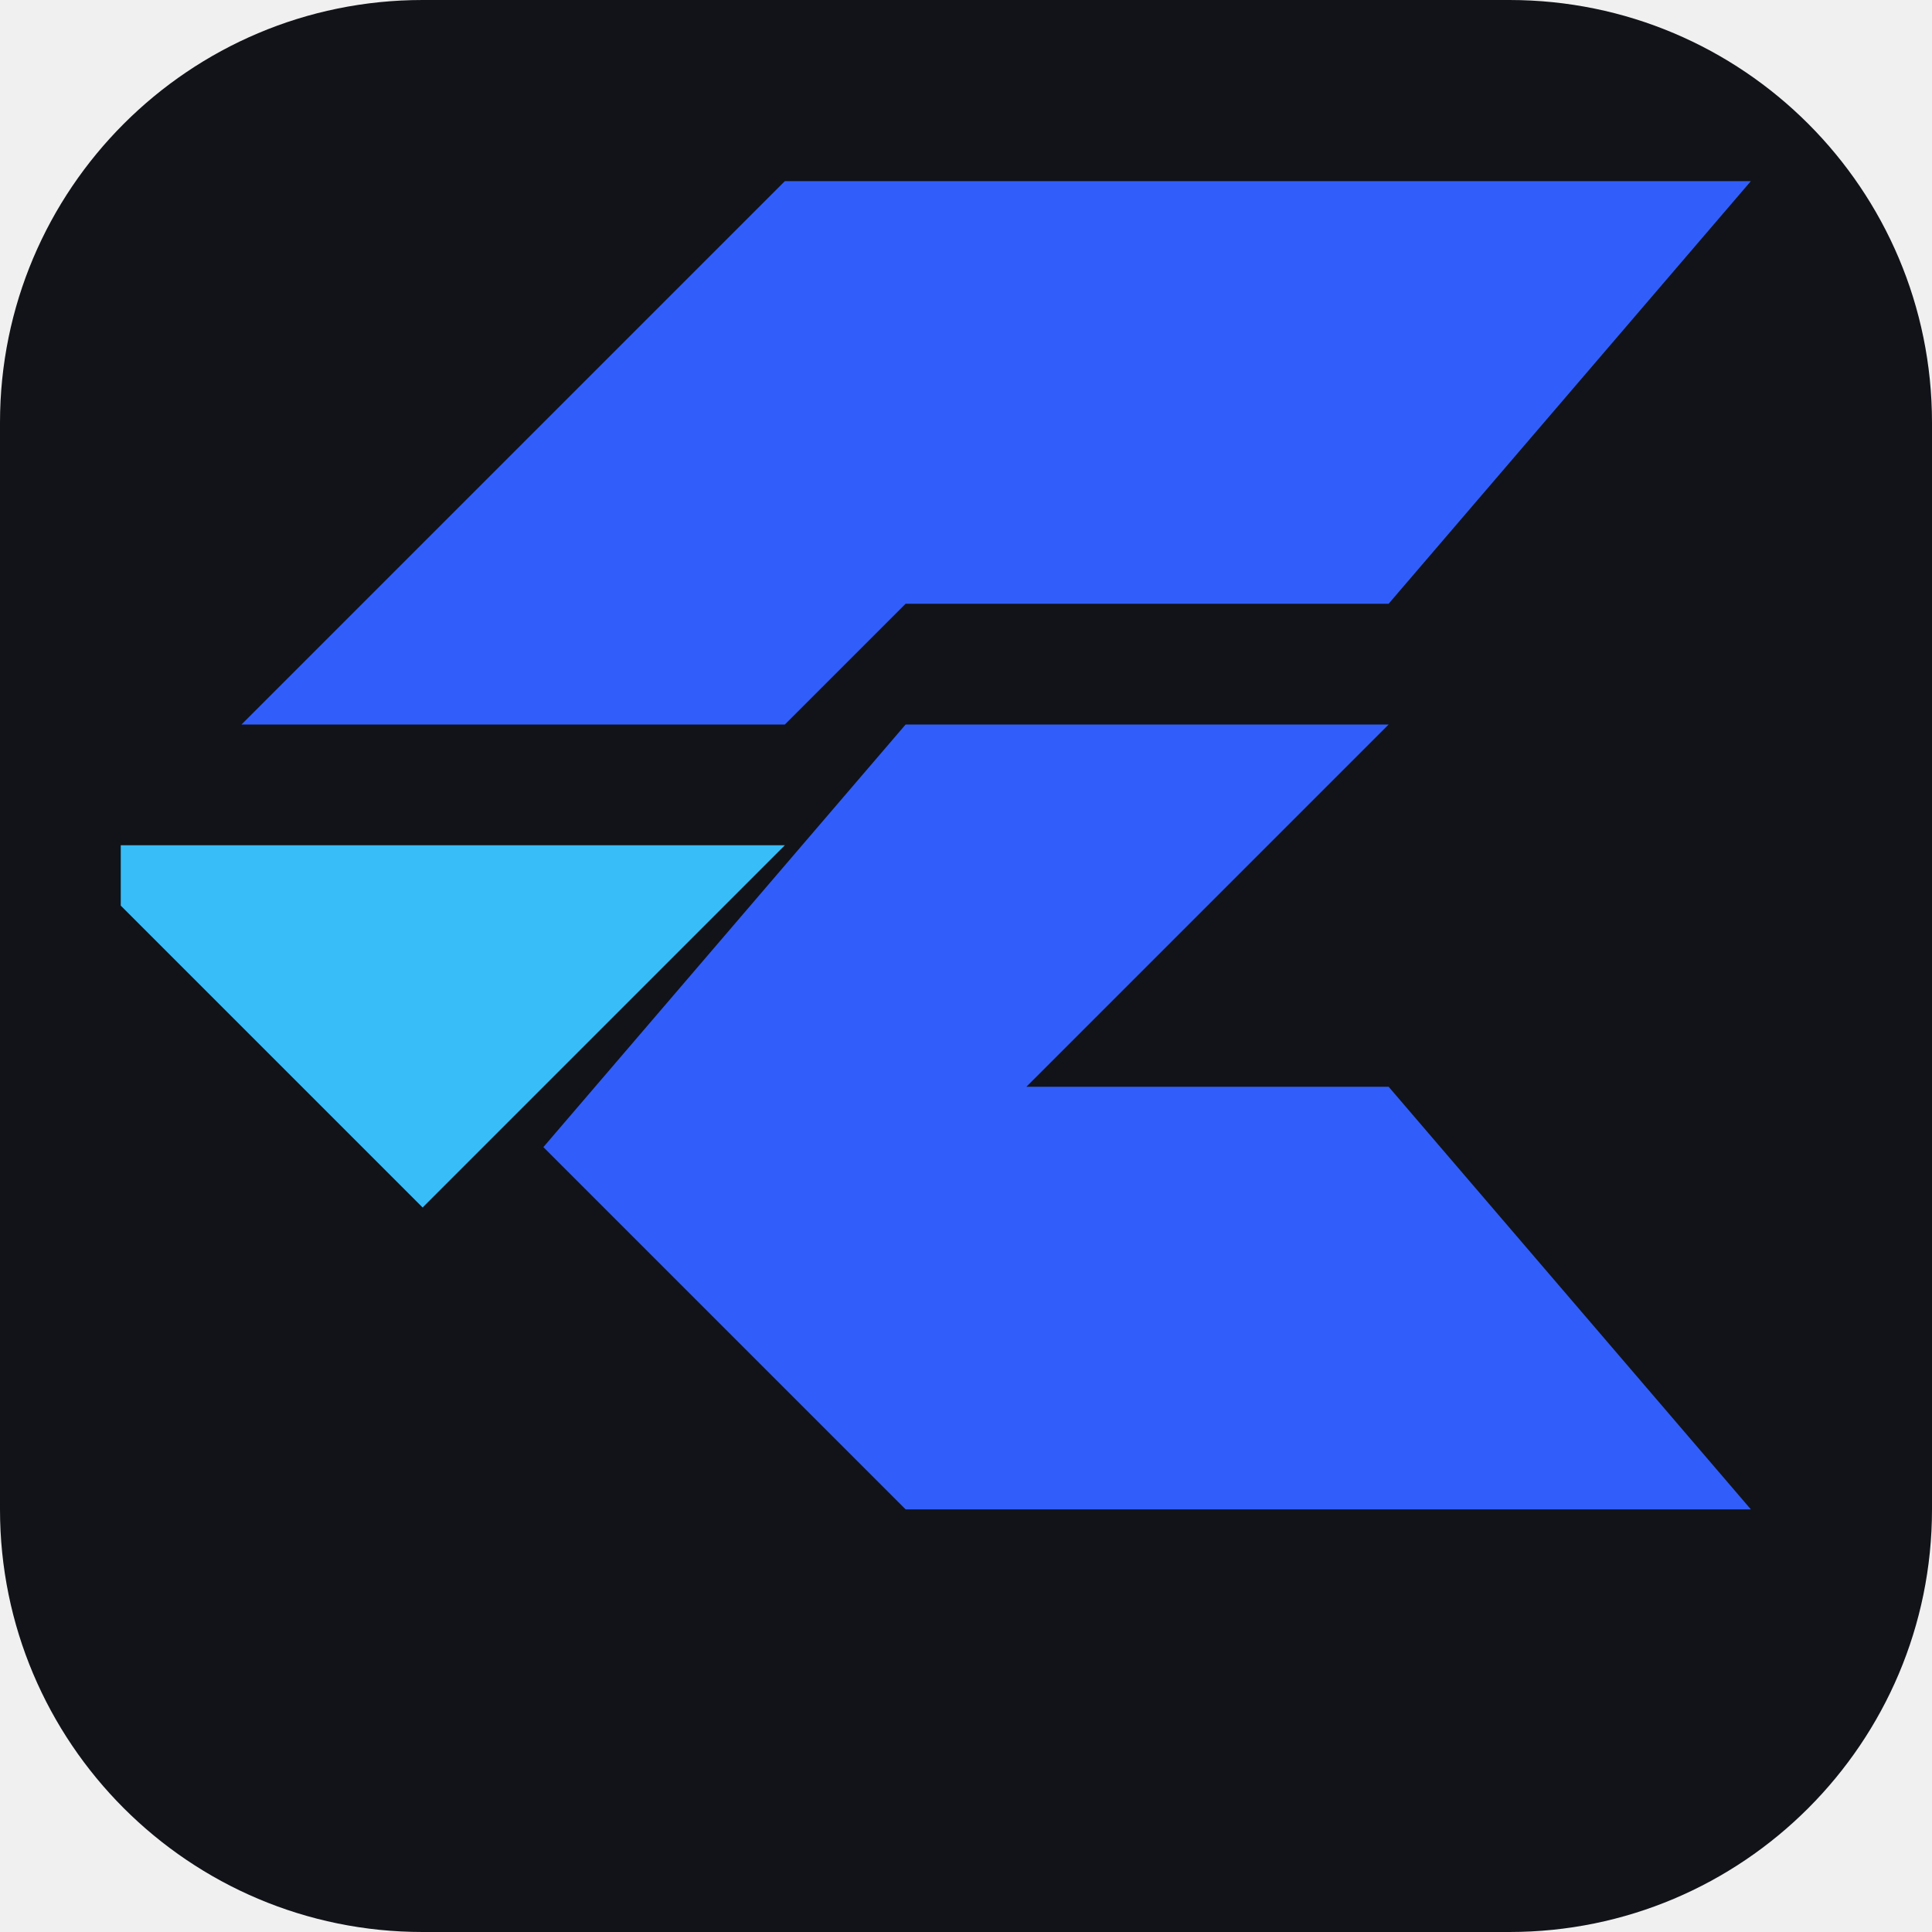
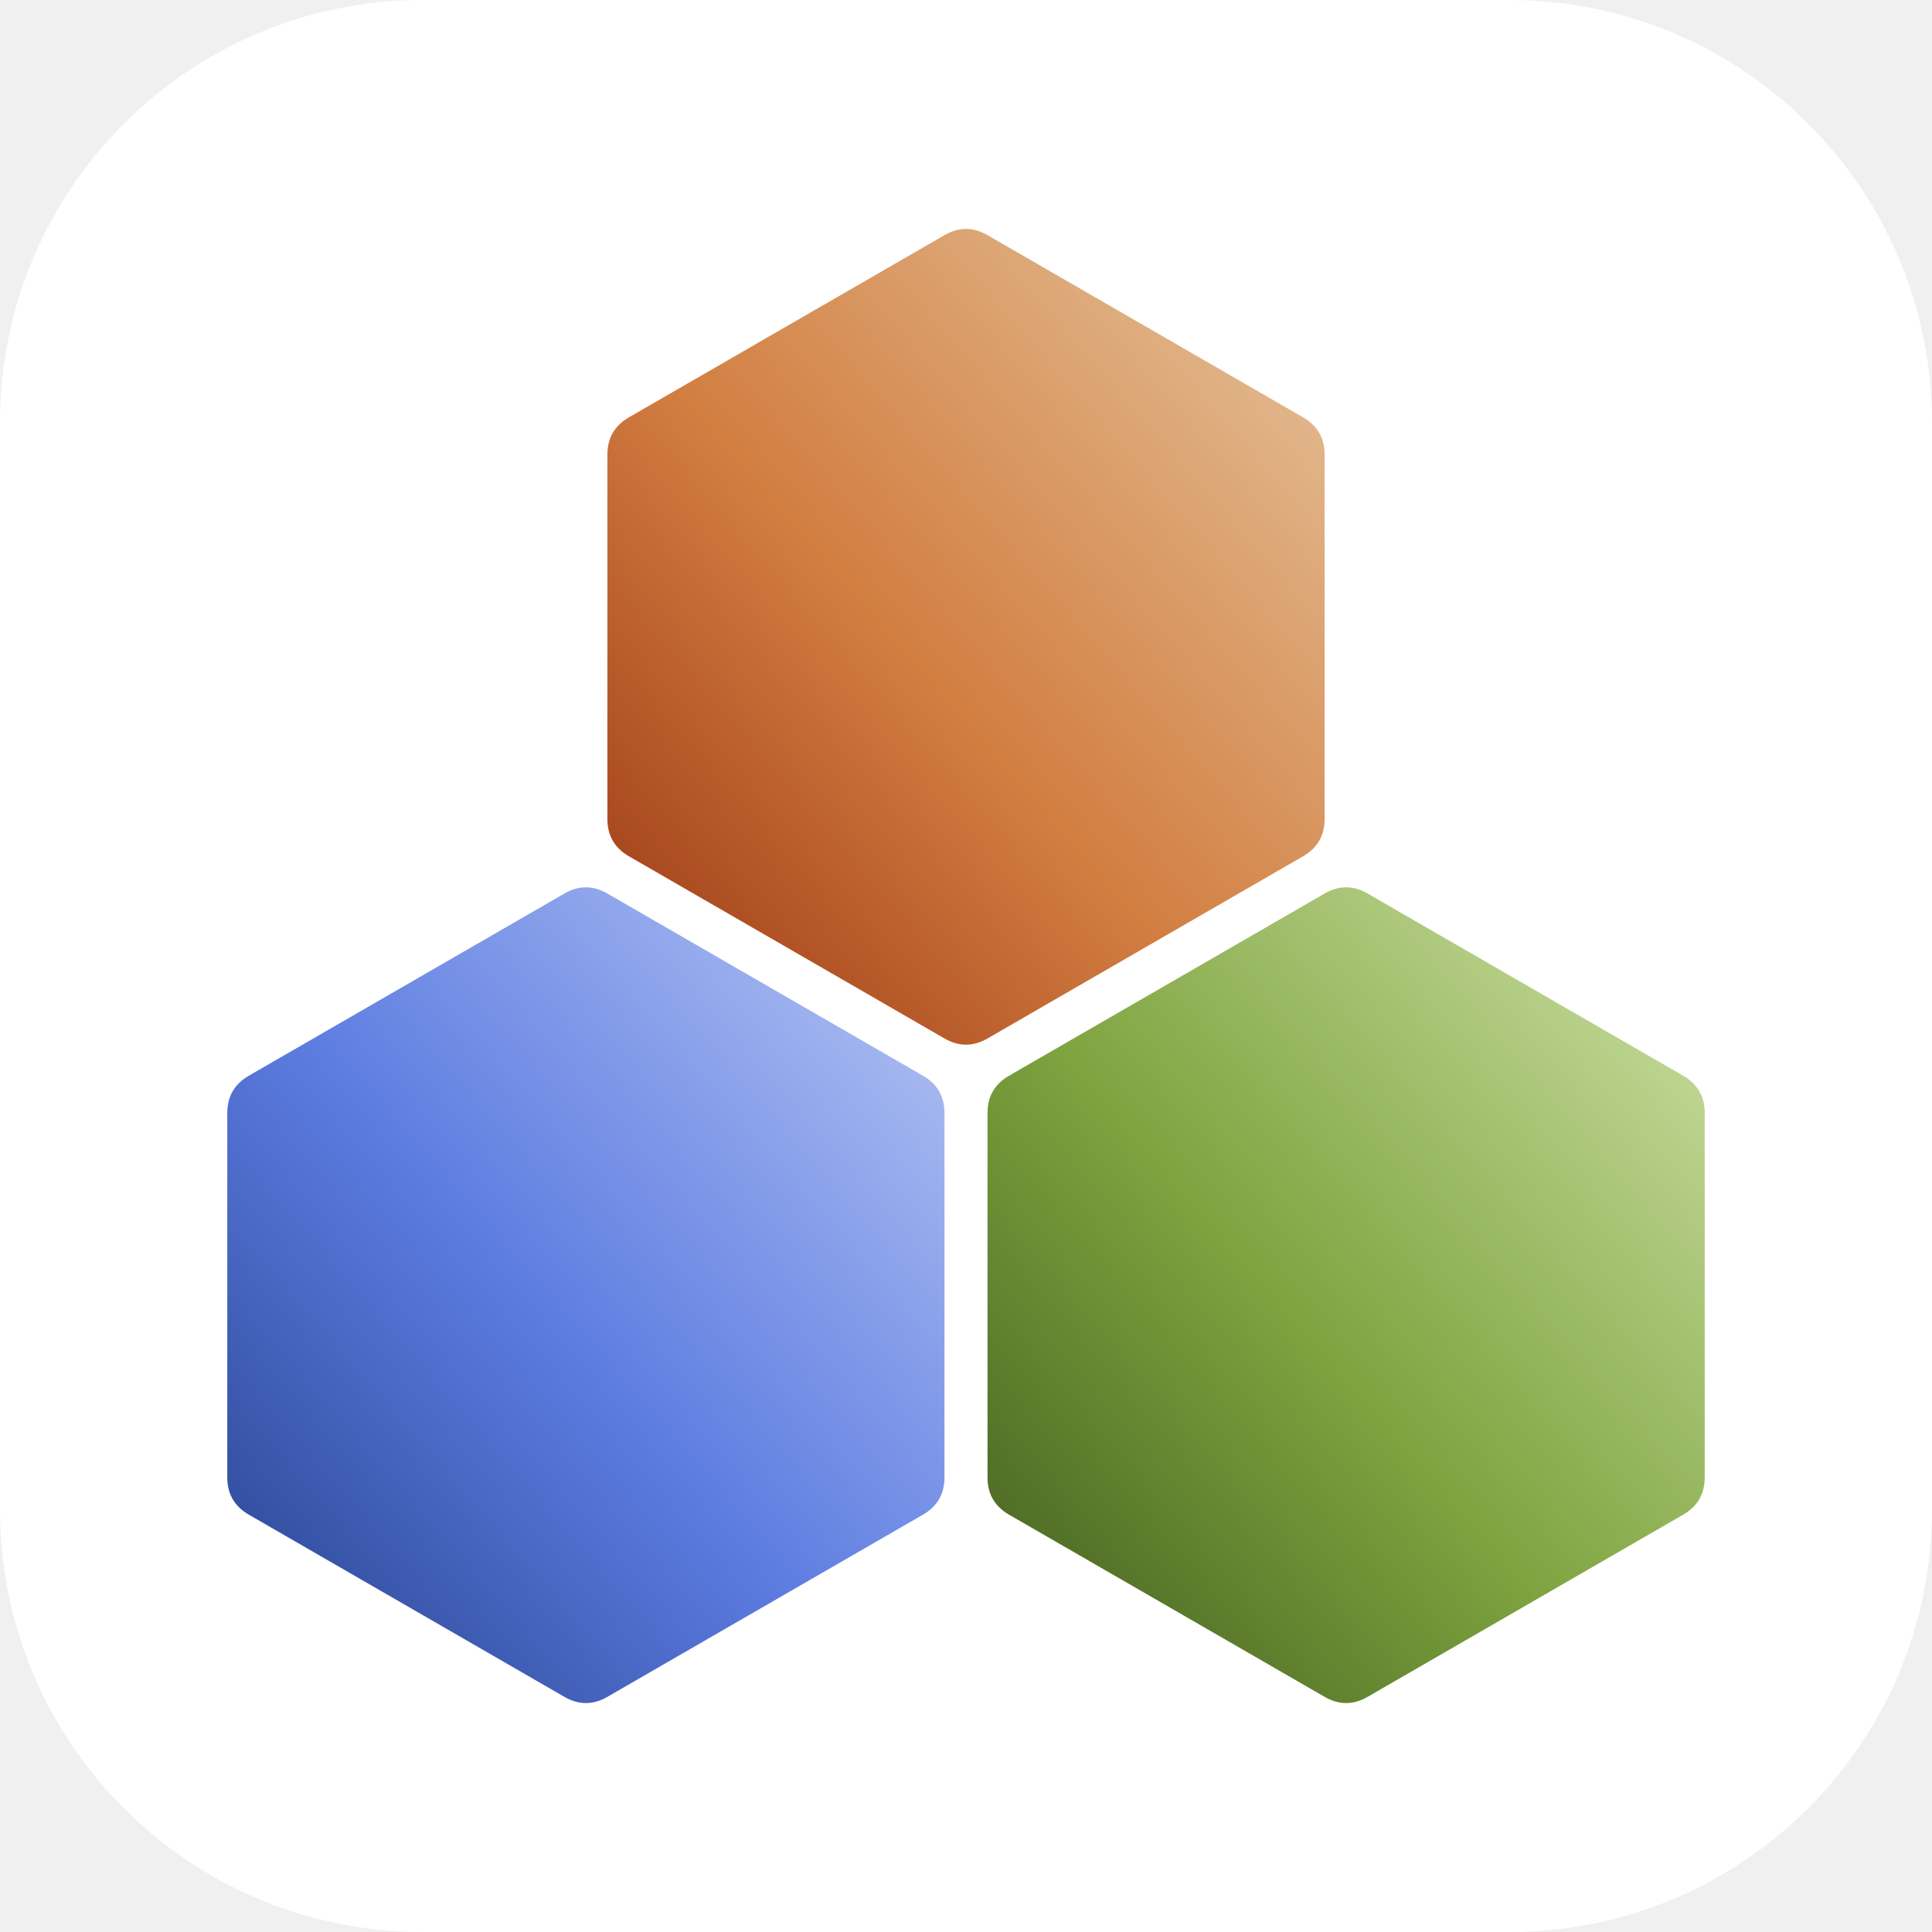
<svg xmlns="http://www.w3.org/2000/svg" viewBox="0 0 64 64">
-   <rect width="64" height="64" rx="14" fill="#111318" />
-   <path fill="#315EFB" d="M8 24 26 6h32L46 20H30l-4 4H8Z" />
-   <path fill="#38BDF8" d="M4 28h22L14 40 4 30v-2Z" />
-   <path fill="#315EFB" d="M30 24h16L34 36h12l12 14H30L18 38l12-14Z" />
+   <defs>
+     <linearGradient id="a" x1="1" y1="0" x2="0" y2="1">
+       <stop offset="0" stop-color="#e5c59e" />
+       <stop offset=".55" stop-color="#d27e41" />
+       <stop offset="1" stop-color="#9A3412" />
+     </linearGradient>
+     <linearGradient id="b" x1="1" y1="0" x2="0" y2="1">
+       <stop offset="0" stop-color="#b9c8f5" />
+       <stop offset=".55" stop-color="#5b7be0" />
+       <stop offset="1" stop-color="#26408b" />
+     </linearGradient>
+     <linearGradient id="c" x1="1" y1="0" x2="0" y2="1">
+       <stop offset="0" stop-color="#cfe3a8" />
+       <stop offset=".55" stop-color="#7ea33f" />
+       <stop offset="1" stop-color="#3f5a1c" />
+     </linearGradient>
+   </defs>
+   <rect width="64" height="64" rx="14" fill="#fff" />
+   <g transform="translate(-2.56 -2.56) scale(0.3456)">
+     <path d="M94.91 4.94Q100 2 105.09 4.94L179.78 48.06Q184.87 51 184.87 56.88L184.87 143.12Q184.87 149 179.78 151.94L105.09 195.06Q100 198 94.91 195.06L20.22 151.94Q15.13 149 15.13 143.12L15.13 56.88Q15.13 51 20.22 48.06Z" transform="translate(100 68.44645) scale(0.405) translate(-100 -100)" fill="url(#a)" />
+     <path d="M94.91 4.94Q100 2 105.09 4.94L179.78 48.06Q184.87 51 184.87 56.88L184.87 143.12Q184.87 149 179.78 151.94L105.09 195.06Q100 198 94.91 195.06L20.22 151.94Q15.13 149 15.13 143.12L15.13 56.88Q15.13 51 20.22 48.06Z" transform="translate(63.5651 131.5536) scale(0.405) translate(-100 -100)" fill="url(#b)" />
+     <path d="M94.91 4.94Q100 2 105.09 4.94L179.78 48.06Q184.87 51 184.87 56.88L184.87 143.12Q184.87 149 179.78 151.94L105.09 195.06Q100 198 94.91 195.06L20.22 151.94Q15.13 149 15.13 143.12L15.13 56.88Q15.13 51 20.22 48.06Z" transform="translate(136.4349 131.5536) scale(0.405) translate(-100 -100)" fill="url(#c)" />
+   </g>
</svg>
